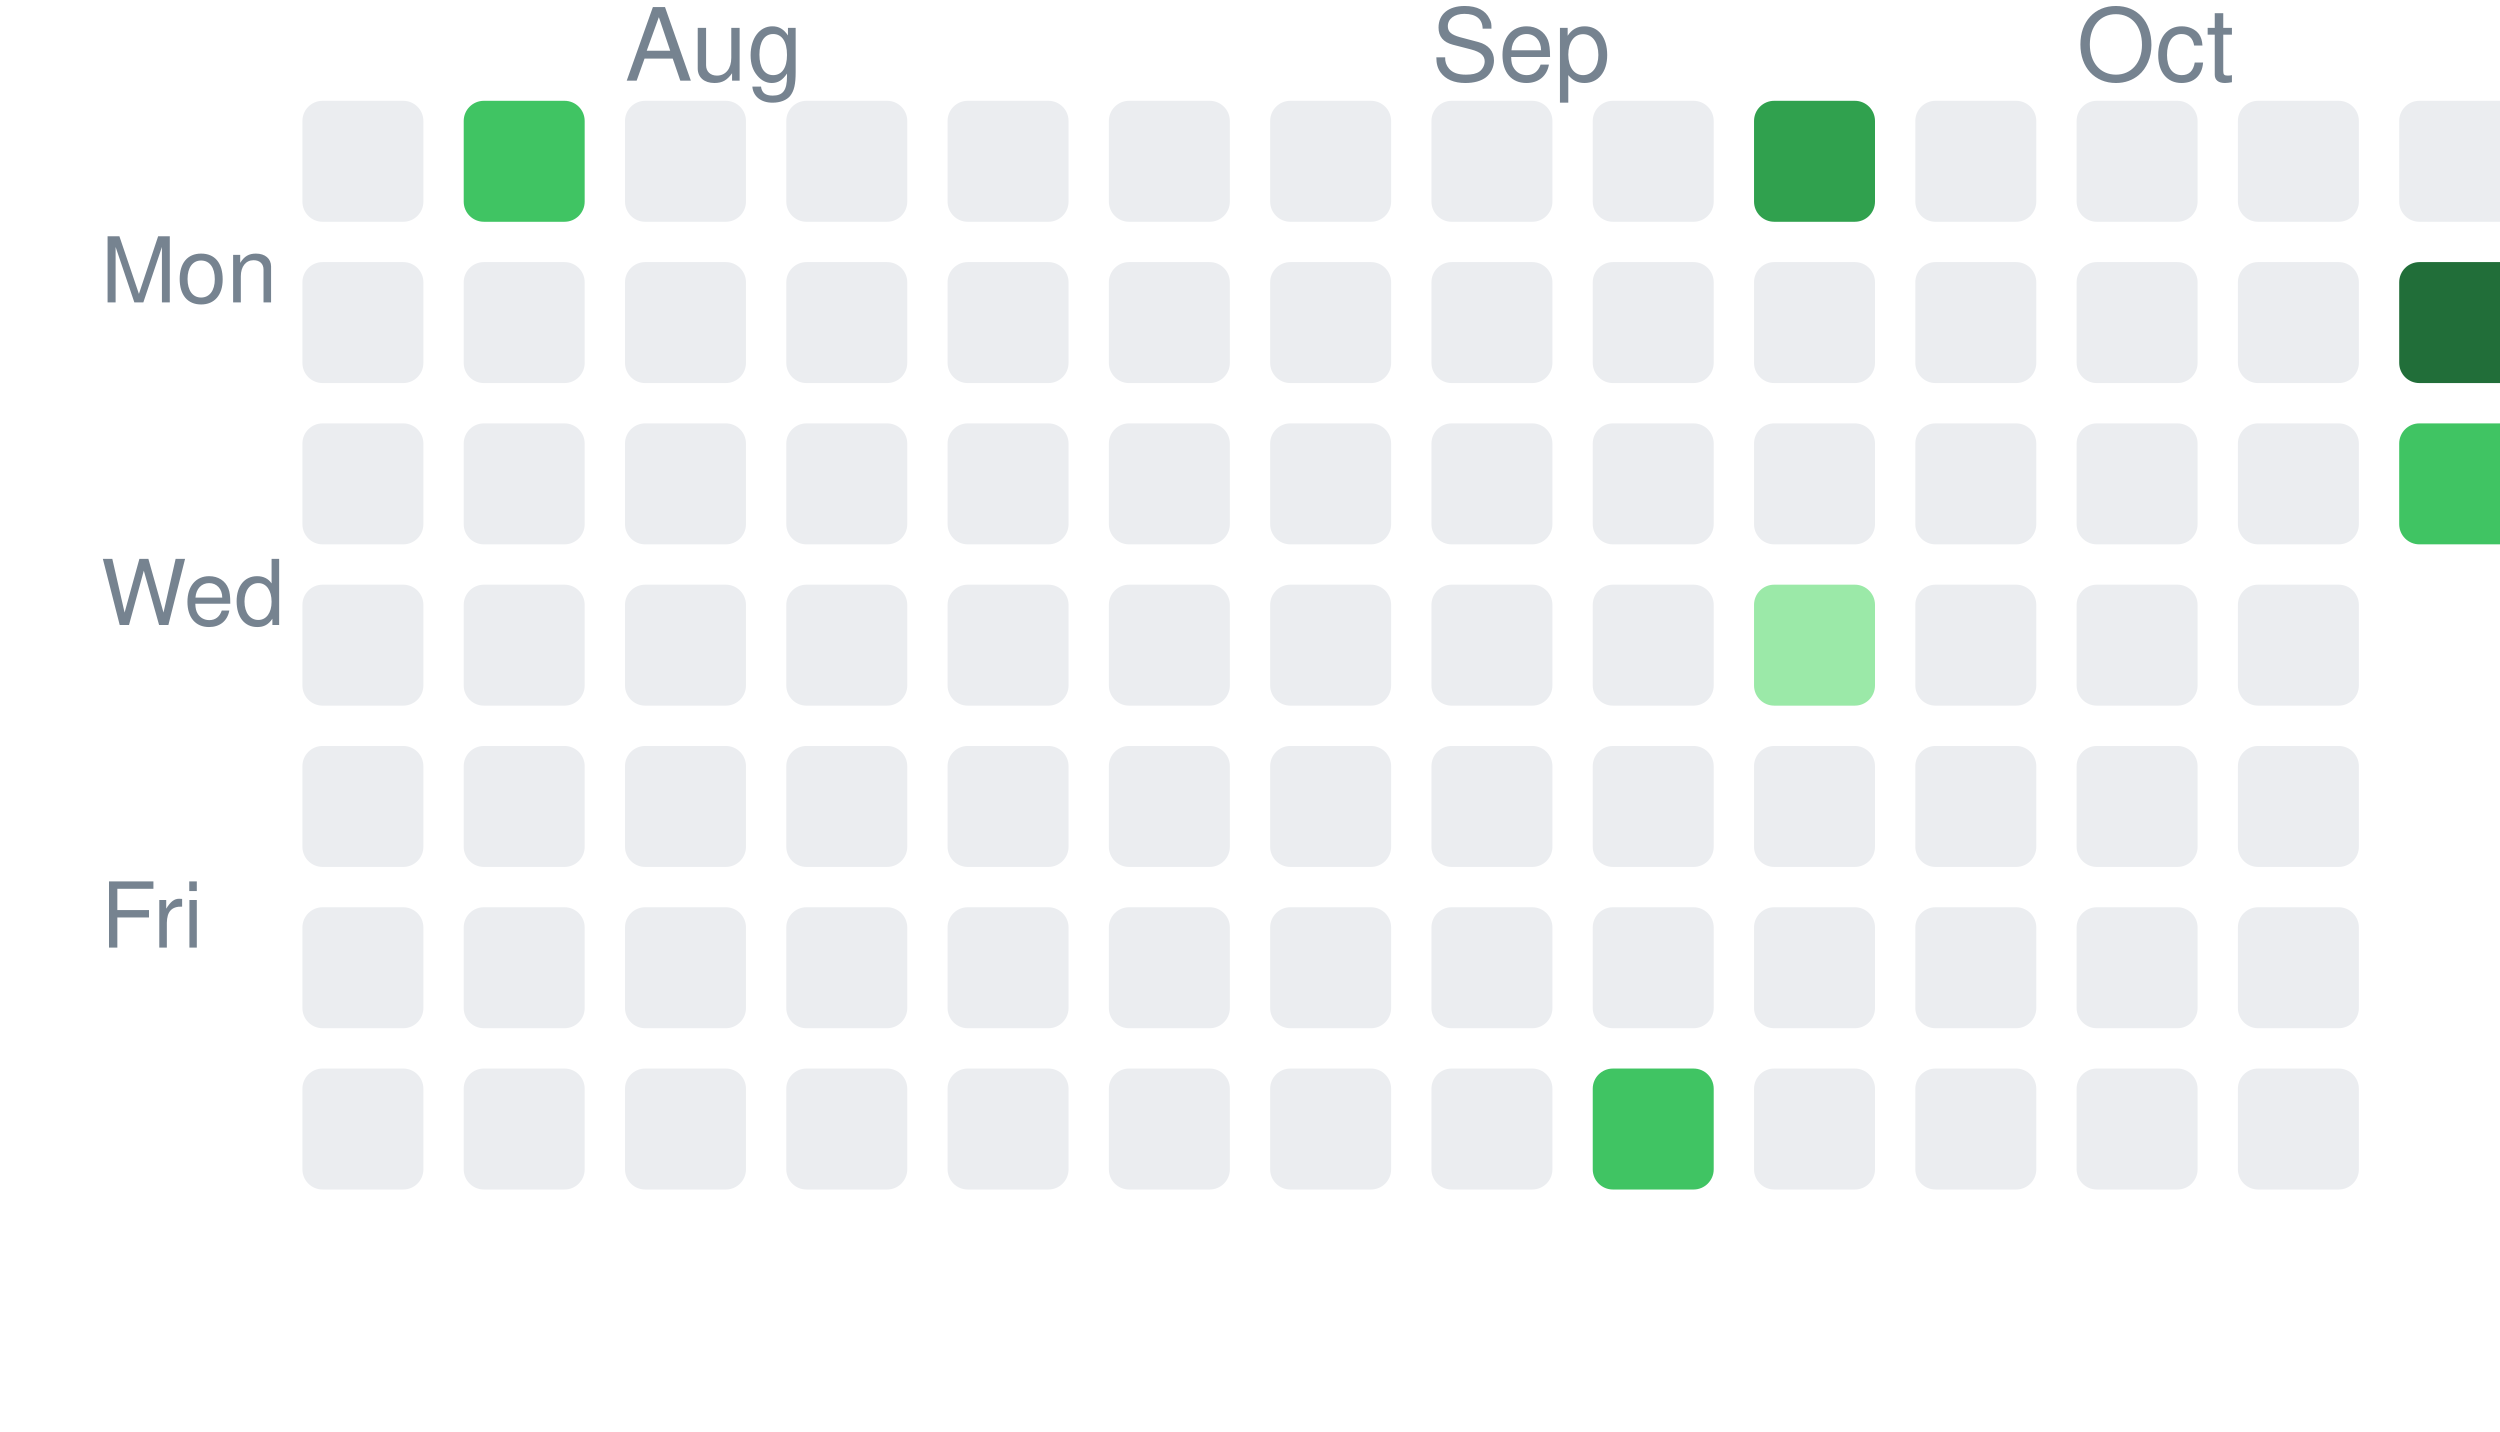
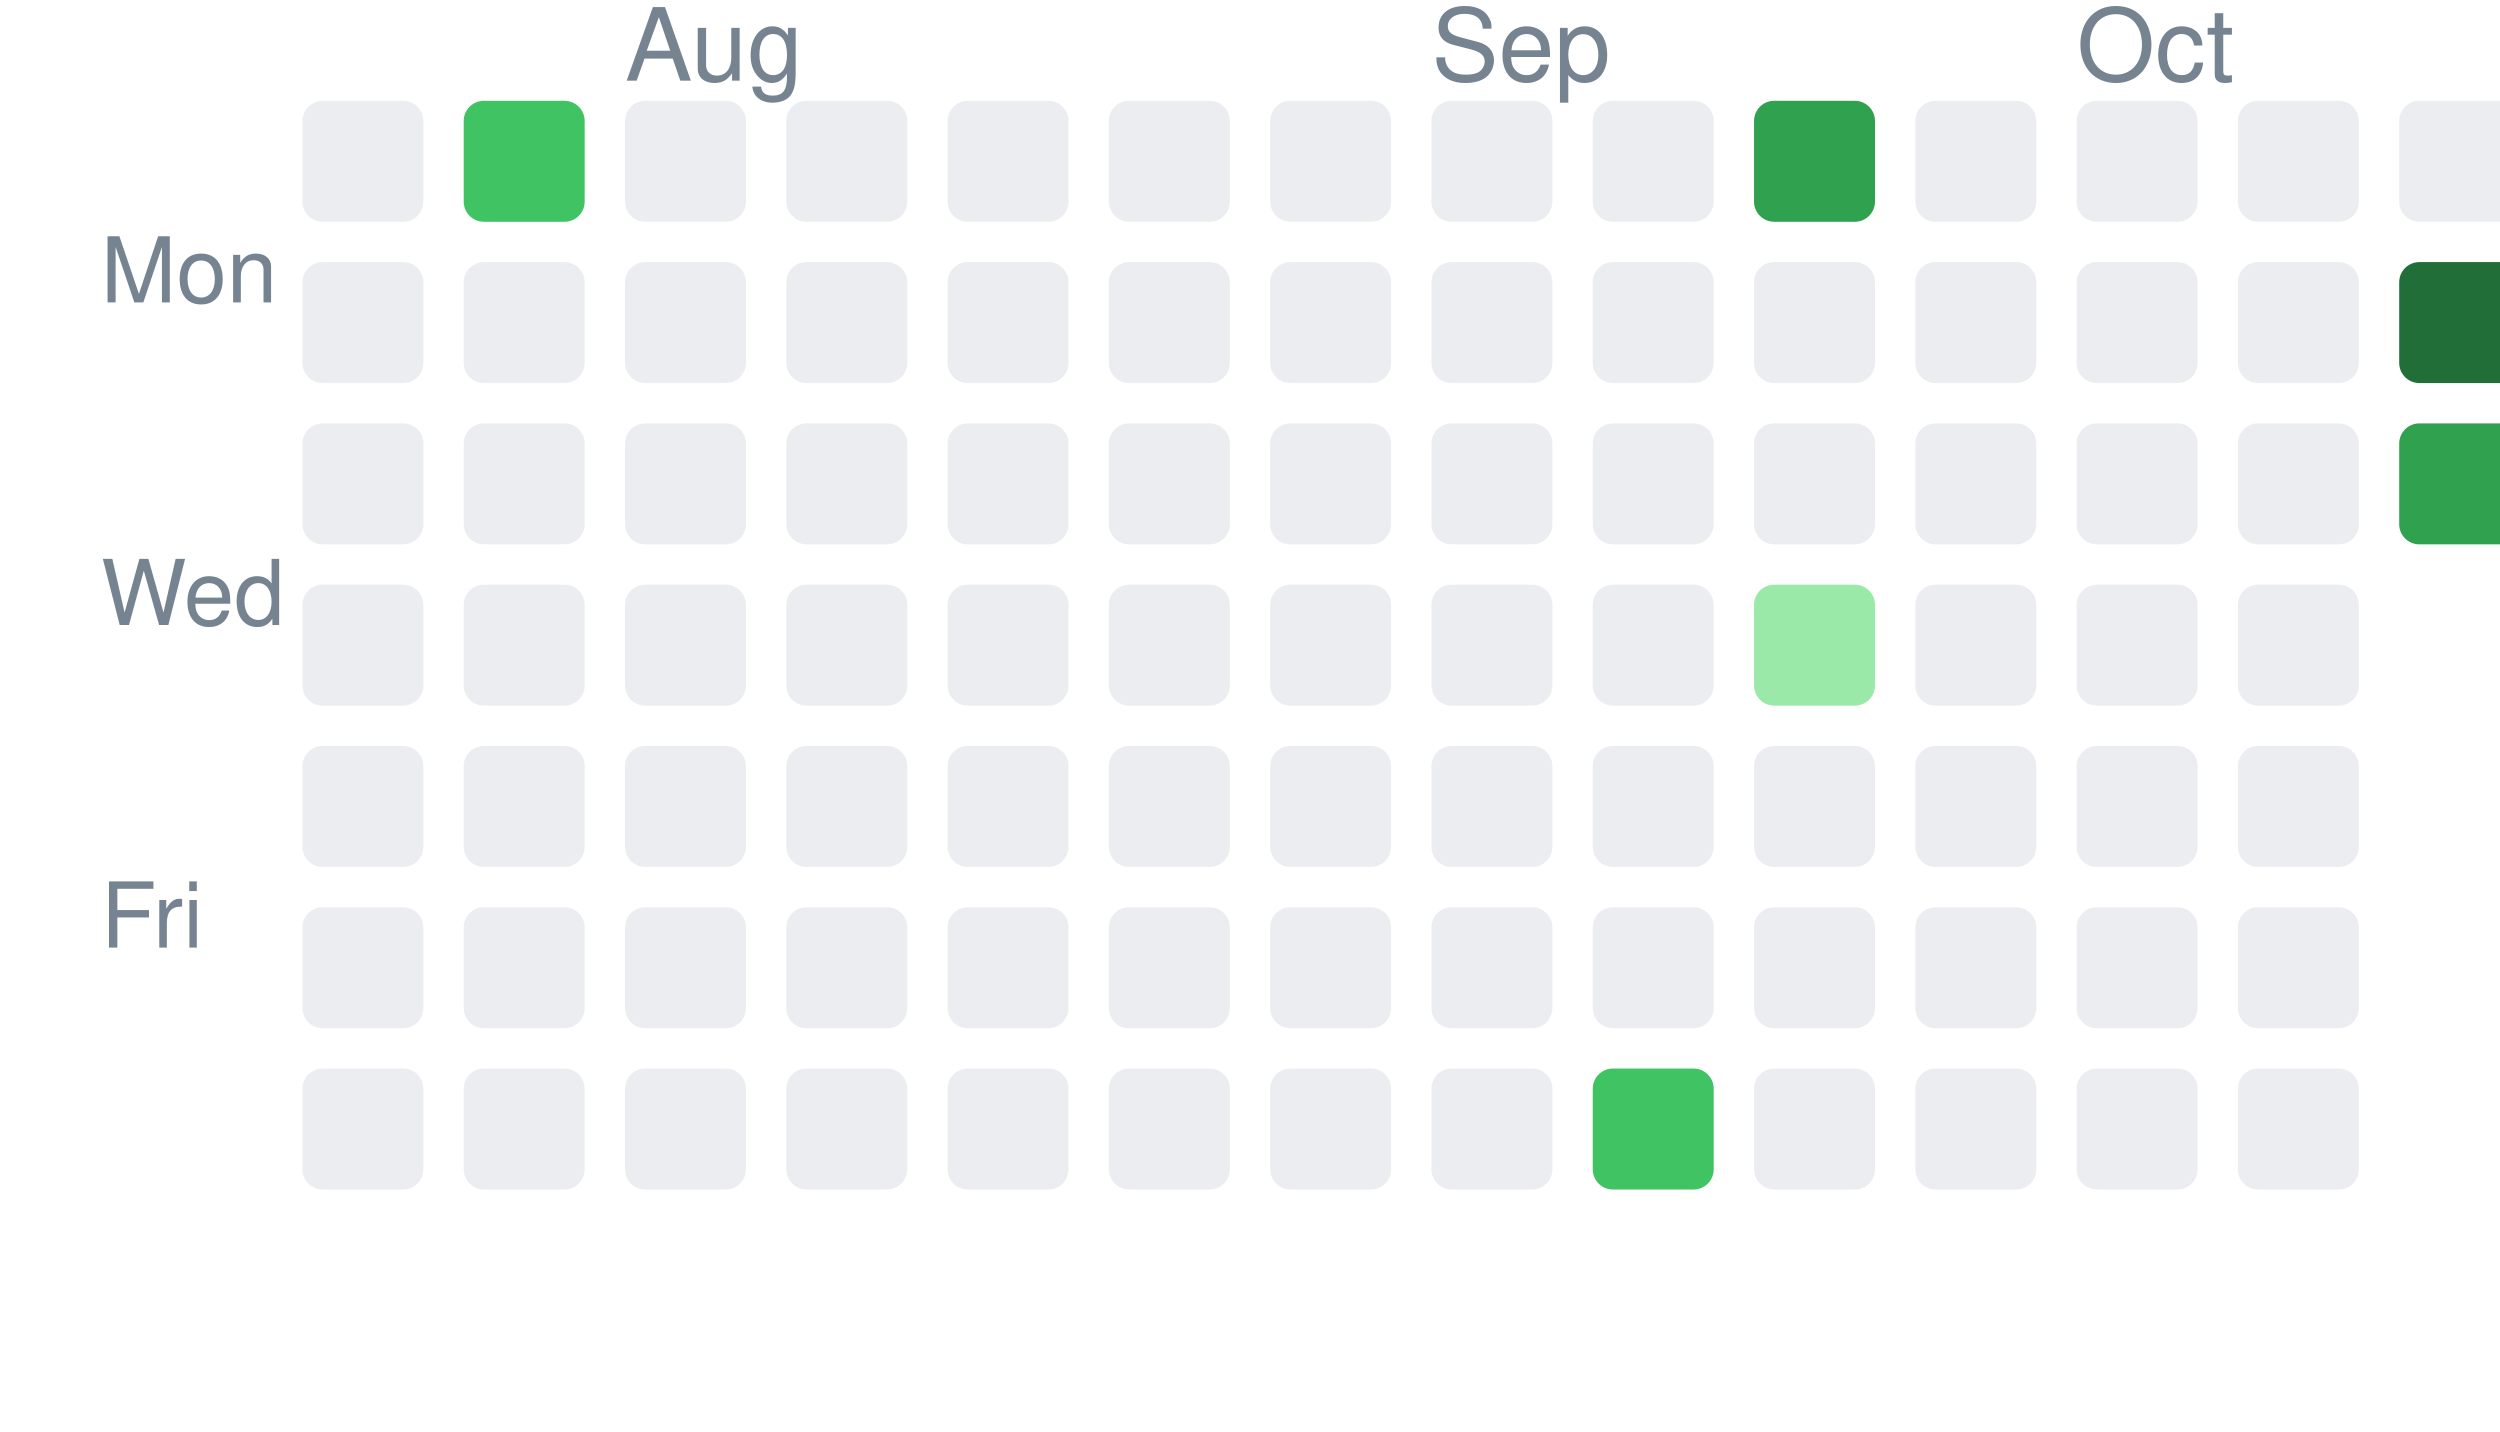
<svg xmlns="http://www.w3.org/2000/svg" width="248" height="142" style="font-family: -apple-system, BlinkMacSystemFont, Segoe UI, Helvetica, Arial, sans-serif, Apple Color Emoji, Segoe UI Emoji;">
  <style>
.month { font-size: 10px; fill: #768390; }
.wday { font-size: 9px; fill: #768390; }
</style>
  <text x="10" y="30" class="wday">Mon</text>
  <text x="10" y="62" class="wday">Wed</text>
  <text x="10" y="94" class="wday">Fri</text>
  <rect x="30" y="10" width="12" height="12" rx="2" ry="2" fill="#ebedf0" />
  <rect x="30" y="26" width="12" height="12" rx="2" ry="2" fill="#ebedf0" />
  <rect x="30" y="42" width="12" height="12" rx="2" ry="2" fill="#ebedf0" />
  <rect x="30" y="58" width="12" height="12" rx="2" ry="2" fill="#ebedf0" />
  <rect x="30" y="74" width="12" height="12" rx="2" ry="2" fill="#ebedf0" />
  <rect x="30" y="90" width="12" height="12" rx="2" ry="2" fill="#ebedf0" />
  <rect x="30" y="106" width="12" height="12" rx="2" ry="2" fill="#ebedf0" />
  <rect x="46" y="10" width="12" height="12" rx="2" ry="2" fill="#40c463" />
  <rect x="46" y="26" width="12" height="12" rx="2" ry="2" fill="#ebedf0" />
  <rect x="46" y="42" width="12" height="12" rx="2" ry="2" fill="#ebedf0" />
  <rect x="46" y="58" width="12" height="12" rx="2" ry="2" fill="#ebedf0" />
  <rect x="46" y="74" width="12" height="12" rx="2" ry="2" fill="#ebedf0" />
  <rect x="46" y="90" width="12" height="12" rx="2" ry="2" fill="#ebedf0" />
  <rect x="46" y="106" width="12" height="12" rx="2" ry="2" fill="#ebedf0" />
  <rect x="62" y="10" width="12" height="12" rx="2" ry="2" fill="#ebedf0" />
  <rect x="62" y="26" width="12" height="12" rx="2" ry="2" fill="#ebedf0" />
  <rect x="62" y="42" width="12" height="12" rx="2" ry="2" fill="#ebedf0" />
  <rect x="62" y="58" width="12" height="12" rx="2" ry="2" fill="#ebedf0" />
  <rect x="62" y="74" width="12" height="12" rx="2" ry="2" fill="#ebedf0" />
  <rect x="62" y="90" width="12" height="12" rx="2" ry="2" fill="#ebedf0" />
  <rect x="62" y="106" width="12" height="12" rx="2" ry="2" fill="#ebedf0" />
  <rect x="78" y="10" width="12" height="12" rx="2" ry="2" fill="#ebedf0" />
  <rect x="78" y="26" width="12" height="12" rx="2" ry="2" fill="#ebedf0" />
  <rect x="78" y="42" width="12" height="12" rx="2" ry="2" fill="#ebedf0" />
  <rect x="78" y="58" width="12" height="12" rx="2" ry="2" fill="#ebedf0" />
  <rect x="78" y="74" width="12" height="12" rx="2" ry="2" fill="#ebedf0" />
  <rect x="78" y="90" width="12" height="12" rx="2" ry="2" fill="#ebedf0" />
  <rect x="78" y="106" width="12" height="12" rx="2" ry="2" fill="#ebedf0" />
  <rect x="94" y="10" width="12" height="12" rx="2" ry="2" fill="#ebedf0" />
  <rect x="94" y="26" width="12" height="12" rx="2" ry="2" fill="#ebedf0" />
  <rect x="94" y="42" width="12" height="12" rx="2" ry="2" fill="#ebedf0" />
  <rect x="94" y="58" width="12" height="12" rx="2" ry="2" fill="#ebedf0" />
  <rect x="94" y="74" width="12" height="12" rx="2" ry="2" fill="#ebedf0" />
  <rect x="94" y="90" width="12" height="12" rx="2" ry="2" fill="#ebedf0" />
  <rect x="94" y="106" width="12" height="12" rx="2" ry="2" fill="#ebedf0" />
  <rect x="110" y="10" width="12" height="12" rx="2" ry="2" fill="#ebedf0" />
  <rect x="110" y="26" width="12" height="12" rx="2" ry="2" fill="#ebedf0" />
  <rect x="110" y="42" width="12" height="12" rx="2" ry="2" fill="#ebedf0" />
  <rect x="110" y="58" width="12" height="12" rx="2" ry="2" fill="#ebedf0" />
  <rect x="110" y="74" width="12" height="12" rx="2" ry="2" fill="#ebedf0" />
  <rect x="110" y="90" width="12" height="12" rx="2" ry="2" fill="#ebedf0" />
  <rect x="110" y="106" width="12" height="12" rx="2" ry="2" fill="#ebedf0" />
  <rect x="126" y="10" width="12" height="12" rx="2" ry="2" fill="#ebedf0" />
  <rect x="126" y="26" width="12" height="12" rx="2" ry="2" fill="#ebedf0" />
  <rect x="126" y="42" width="12" height="12" rx="2" ry="2" fill="#ebedf0" />
  <rect x="126" y="58" width="12" height="12" rx="2" ry="2" fill="#ebedf0" />
  <rect x="126" y="74" width="12" height="12" rx="2" ry="2" fill="#ebedf0" />
  <rect x="126" y="90" width="12" height="12" rx="2" ry="2" fill="#ebedf0" />
  <rect x="126" y="106" width="12" height="12" rx="2" ry="2" fill="#ebedf0" />
  <rect x="142" y="10" width="12" height="12" rx="2" ry="2" fill="#ebedf0" />
  <rect x="142" y="26" width="12" height="12" rx="2" ry="2" fill="#ebedf0" />
  <rect x="142" y="42" width="12" height="12" rx="2" ry="2" fill="#ebedf0" />
  <rect x="142" y="58" width="12" height="12" rx="2" ry="2" fill="#ebedf0" />
  <rect x="142" y="74" width="12" height="12" rx="2" ry="2" fill="#ebedf0" />
  <rect x="142" y="90" width="12" height="12" rx="2" ry="2" fill="#ebedf0" />
  <rect x="142" y="106" width="12" height="12" rx="2" ry="2" fill="#ebedf0" />
  <rect x="158" y="10" width="12" height="12" rx="2" ry="2" fill="#ebedf0" />
  <rect x="158" y="26" width="12" height="12" rx="2" ry="2" fill="#ebedf0" />
  <rect x="158" y="42" width="12" height="12" rx="2" ry="2" fill="#ebedf0" />
  <rect x="158" y="58" width="12" height="12" rx="2" ry="2" fill="#ebedf0" />
  <rect x="158" y="74" width="12" height="12" rx="2" ry="2" fill="#ebedf0" />
  <rect x="158" y="90" width="12" height="12" rx="2" ry="2" fill="#ebedf0" />
  <rect x="158" y="106" width="12" height="12" rx="2" ry="2" fill="#40c463" />
  <rect x="174" y="10" width="12" height="12" rx="2" ry="2" fill="#30a14e" />
  <rect x="174" y="26" width="12" height="12" rx="2" ry="2" fill="#ebedf0" />
  <rect x="174" y="42" width="12" height="12" rx="2" ry="2" fill="#ebedf0" />
  <rect x="174" y="58" width="12" height="12" rx="2" ry="2" fill="#9be9a8" />
  <rect x="174" y="74" width="12" height="12" rx="2" ry="2" fill="#ebedf0" />
  <rect x="174" y="90" width="12" height="12" rx="2" ry="2" fill="#ebedf0" />
  <rect x="174" y="106" width="12" height="12" rx="2" ry="2" fill="#ebedf0" />
  <rect x="190" y="10" width="12" height="12" rx="2" ry="2" fill="#ebedf0" />
  <rect x="190" y="26" width="12" height="12" rx="2" ry="2" fill="#ebedf0" />
  <rect x="190" y="42" width="12" height="12" rx="2" ry="2" fill="#ebedf0" />
  <rect x="190" y="58" width="12" height="12" rx="2" ry="2" fill="#ebedf0" />
  <rect x="190" y="74" width="12" height="12" rx="2" ry="2" fill="#ebedf0" />
  <rect x="190" y="90" width="12" height="12" rx="2" ry="2" fill="#ebedf0" />
  <rect x="190" y="106" width="12" height="12" rx="2" ry="2" fill="#ebedf0" />
  <rect x="206" y="10" width="12" height="12" rx="2" ry="2" fill="#ebedf0" />
  <rect x="206" y="26" width="12" height="12" rx="2" ry="2" fill="#ebedf0" />
  <rect x="206" y="42" width="12" height="12" rx="2" ry="2" fill="#ebedf0" />
  <rect x="206" y="58" width="12" height="12" rx="2" ry="2" fill="#ebedf0" />
  <rect x="206" y="74" width="12" height="12" rx="2" ry="2" fill="#ebedf0" />
  <rect x="206" y="90" width="12" height="12" rx="2" ry="2" fill="#ebedf0" />
  <rect x="206" y="106" width="12" height="12" rx="2" ry="2" fill="#ebedf0" />
  <rect x="222" y="10" width="12" height="12" rx="2" ry="2" fill="#ebedf0" />
  <rect x="222" y="26" width="12" height="12" rx="2" ry="2" fill="#ebedf0" />
  <rect x="222" y="42" width="12" height="12" rx="2" ry="2" fill="#ebedf0" />
  <rect x="222" y="58" width="12" height="12" rx="2" ry="2" fill="#ebedf0" />
  <rect x="222" y="74" width="12" height="12" rx="2" ry="2" fill="#ebedf0" />
  <rect x="222" y="90" width="12" height="12" rx="2" ry="2" fill="#ebedf0" />
  <rect x="222" y="106" width="12" height="12" rx="2" ry="2" fill="#ebedf0" />
  <rect x="238" y="10" width="12" height="12" rx="2" ry="2" fill="#ebedf0" />
  <rect x="238" y="26" width="12" height="12" rx="2" ry="2" fill="#216e39" />
-   <rect x="238" y="42" width="12" height="12" rx="2" ry="2" fill="#40c463" />
+   <rect x="238" y="42" width="12" height="12" rx="2" ry="2" fill="#30a14e" />
  <text x="62" y="8" class="month">Aug</text>
  <text x="142" y="8" class="month">Sep</text>
  <text x="206" y="8" class="month">Oct</text>
</svg>
